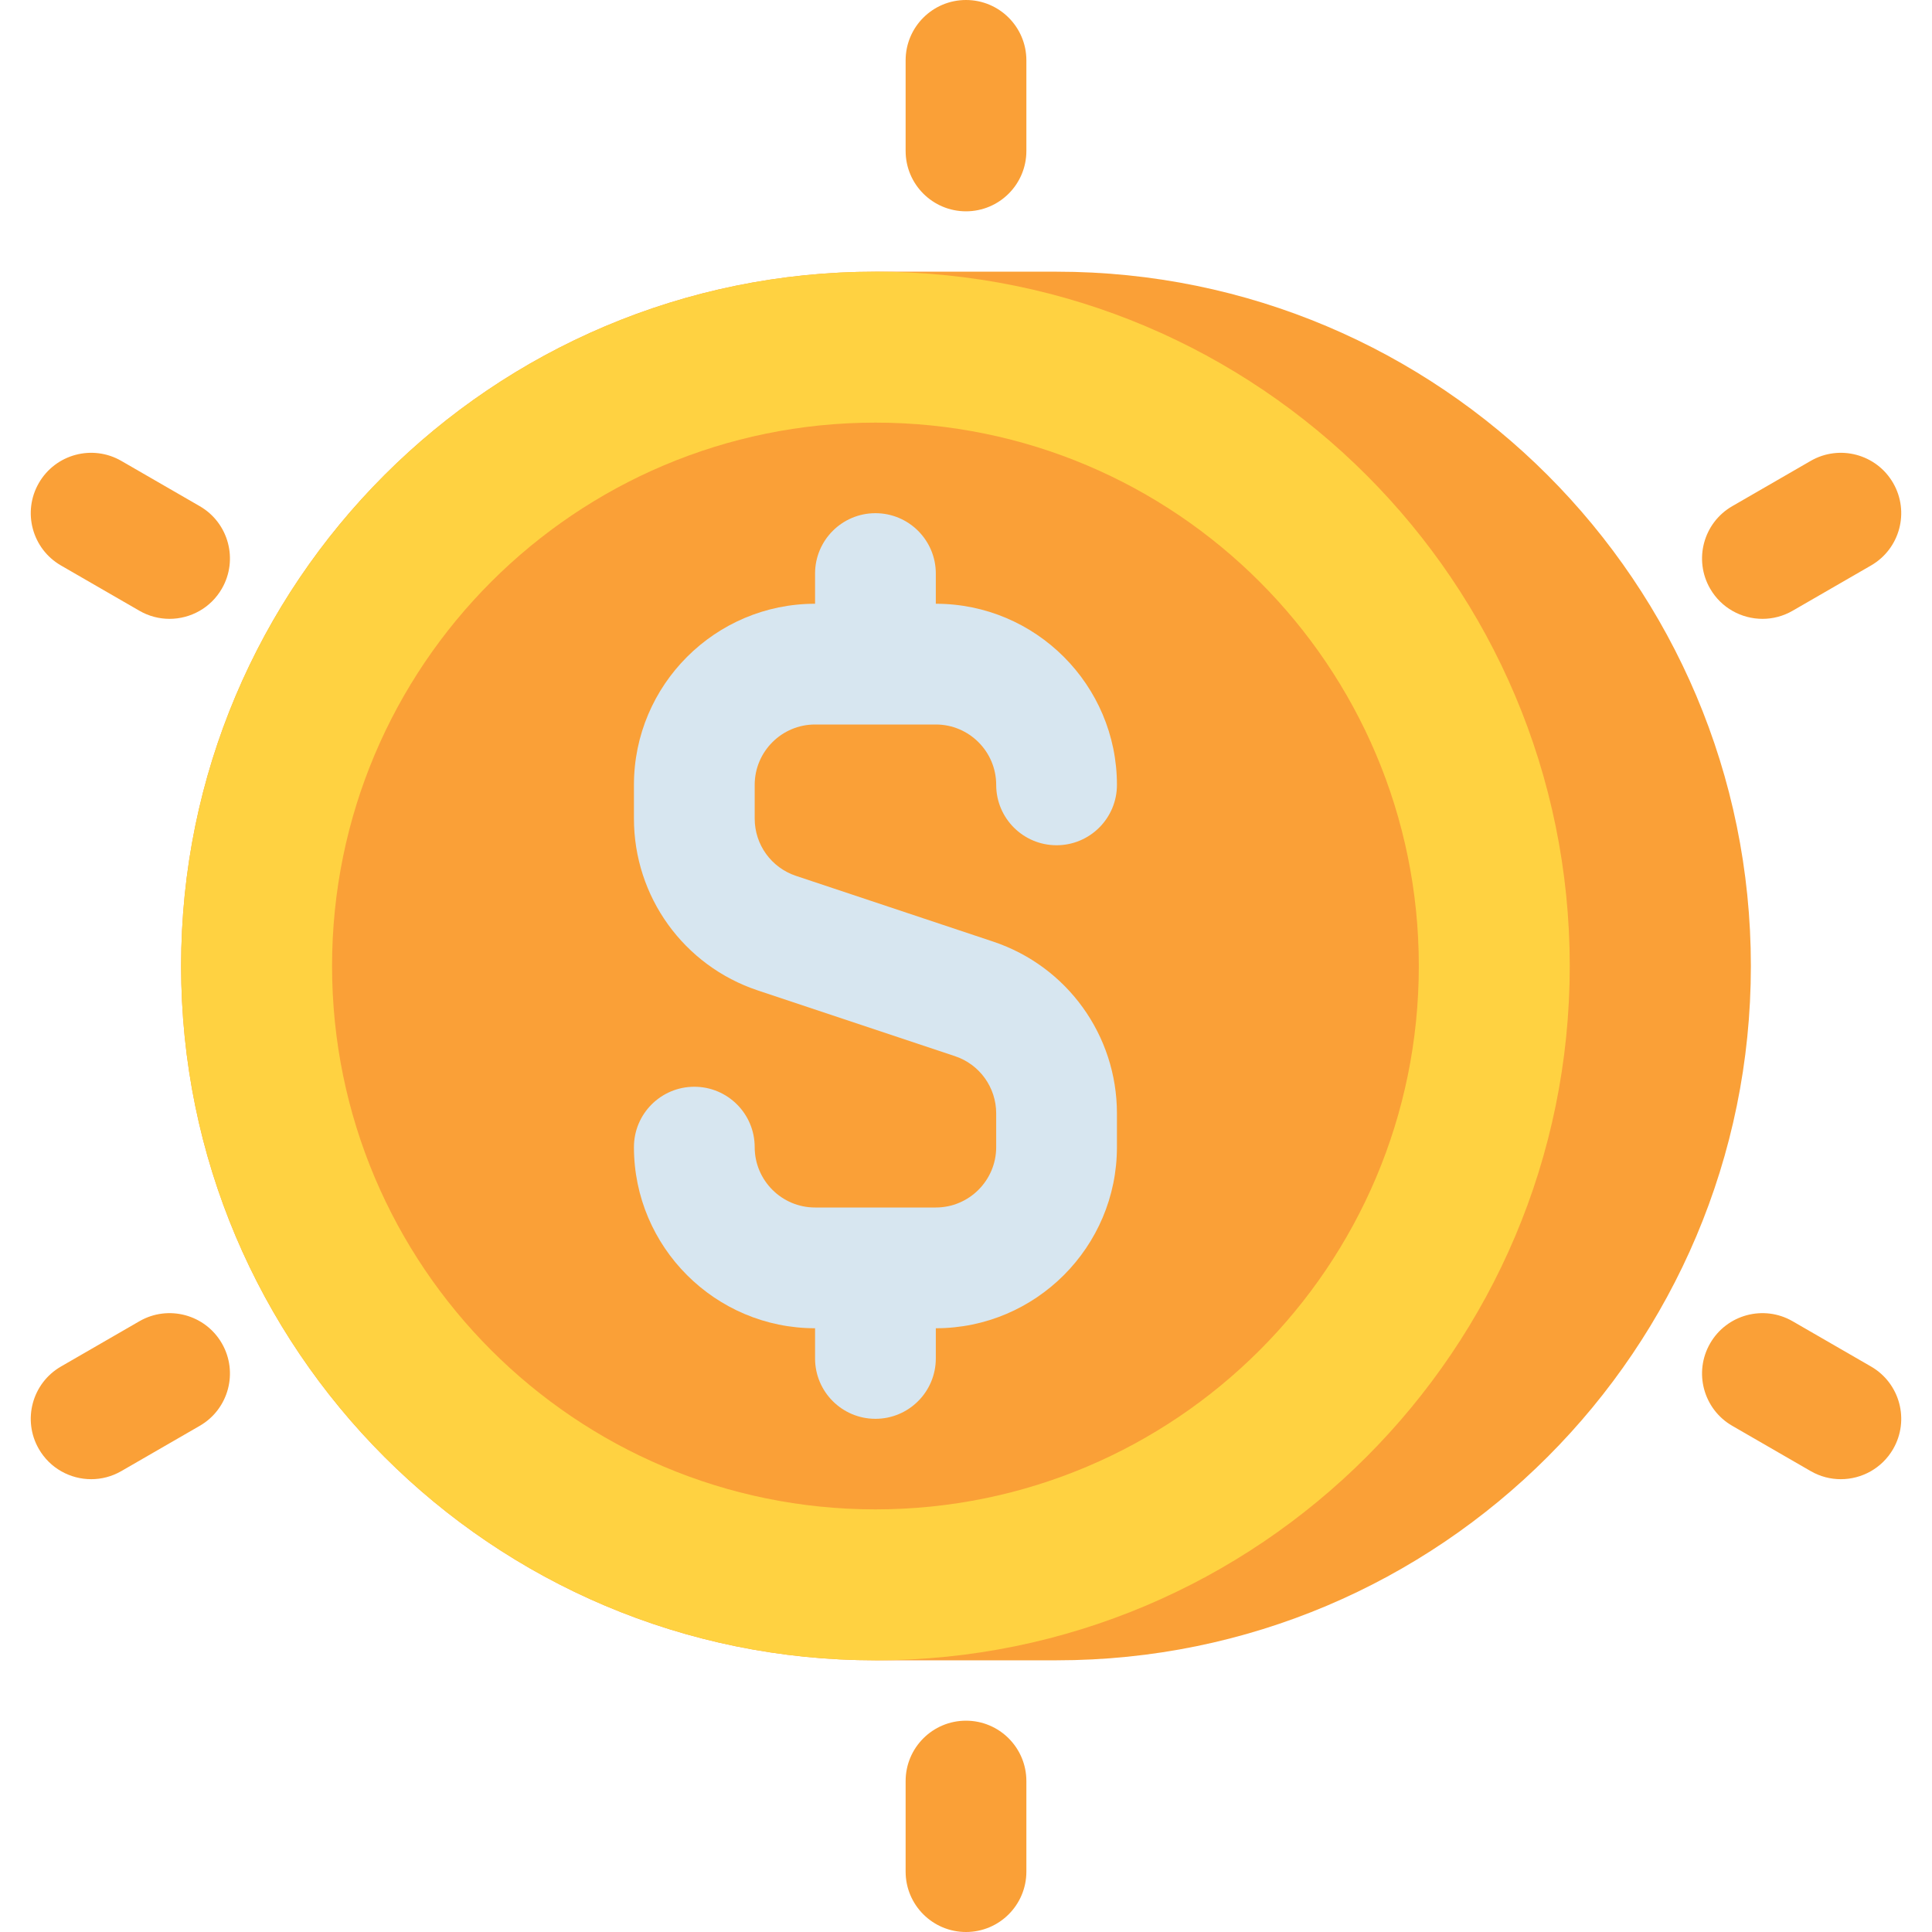
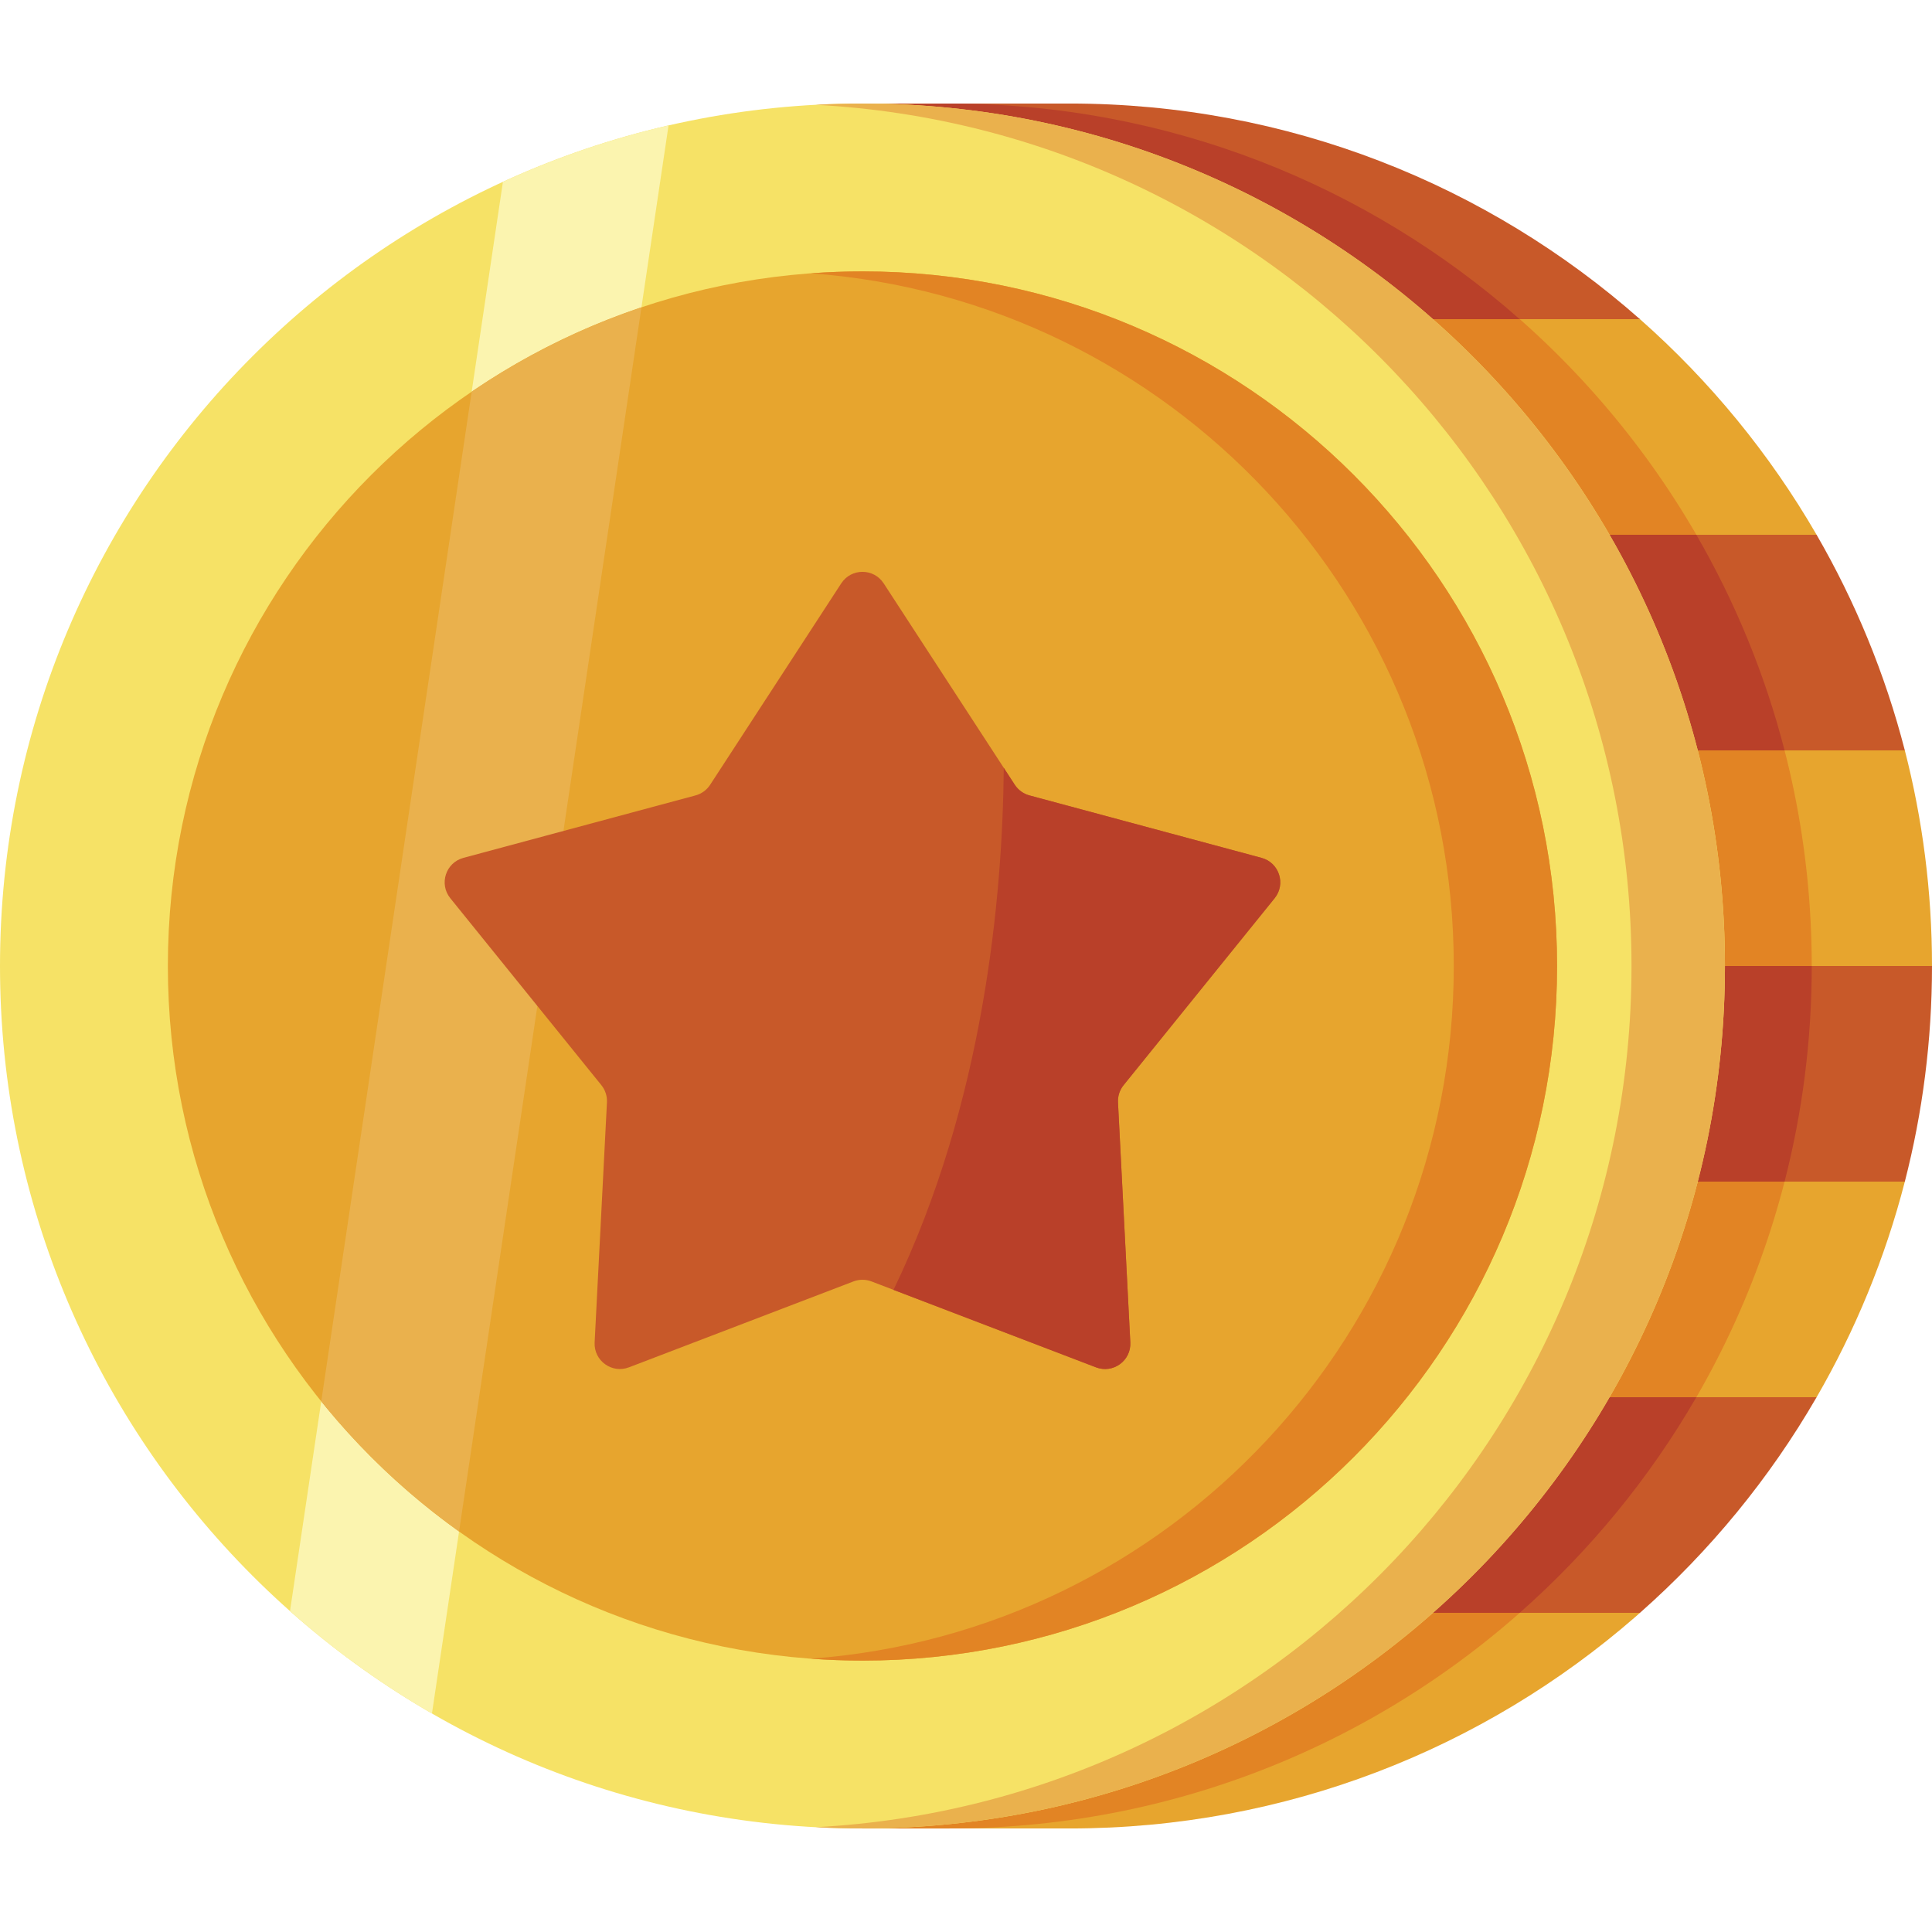
- <svg xmlns="http://www.w3.org/2000/svg" id="Layer_1" enable-background="new 0 0 512 512" height="512" viewBox="0 0 512 512" width="512">
+ <svg xmlns="http://www.w3.org/2000/svg" id="Capa_1" enable-background="new 0 0 512 512" height="512" viewBox="0 0 512 512" width="512">
  <g>
-     <g>
-       <path d="m280 440h-48c-101.62 0-184-82.38-184-184 0-101.62 82.38-184 184-184h48c101.62 0 184 82.38 184 184 0 101.62-82.38 184-184 184z" fill="#faa037" />
+     <path d="m434.618 84.596c-.008-.007-.014-.012-.022-.019l-75.039-25.821-130.994 25.822v57.141l214.585 35.402 38.266-35.402c-12.44-21.496-28.291-40.789-46.796-57.123z" fill="#e7a52e" />
+     <g fill="#e7a52e">
+       <path d="m434.598 427.422-97.943-18.635-108.092 18.635v57.141h54.874c57.387 0 109.83-21.152 149.966-56.082" />
+       <path d="m228.563 370.282 154.537 22.37 98.315-22.371c10.231-17.686 18.166-36.868 23.384-57.141l-114.966-33.144-161.27 33.144z" />
    </g>
-     <g>
-       <circle cx="232" cy="256" fill="#ffd241" r="184" />
+     <path d="m504.799 198.859-70.201-41.929-206.035 41.929v57.141l224.963 40.62 58.474-40.62c0-19.734-2.498-38.876-7.201-57.141z" fill="#e7a52e" />
+     <path d="m480.131 256c0-126.232-102.331-228.563-228.563-228.563-7.765 0-15.438.391-23.004 1.148v455.979h23.004c126.231-.001 228.563-102.332 228.563-228.564z" fill="#e28424" />
+     <g fill="#c85929">
+       <path d="m434.598 84.578c-40.29-35.556-93.201-57.141-151.161-57.141h-54.874v57.141z" />
+       <path d="m228.563 198.859h276.236c-5.218-20.273-13.153-39.454-23.384-57.141h-252.852z" />
+       <path d="m228.563 313.141h276.236c4.701-18.264 7.201-37.41 7.201-57.141h-283.437z" />
+       <path d="m228.563 427.422h206.035c18.518-16.342 34.373-35.629 46.817-57.141h-252.852z" />
    </g>
-     <g>
-       <circle cx="232" cy="256" fill="#faa037" r="144" />
-     </g>
-     <path d="m263.179 249.528-52.238-17.414c-6.544-2.181-10.94-8.281-10.94-15.179v-8.935c0-8.822 7.178-16 16-16h32c8.822 0 16 7.178 16 16 0 8.836 7.163 16 16 16s16-7.164 16-16c0-26.467-21.532-48-48-48v-8c0-8.836-7.163-16-16-16s-16 7.164-16 16v8c-26.468 0-48 21.533-48 48v8.936c0 20.694 13.19 38.994 32.821 45.537l52.238 17.414c6.544 2.181 10.94 8.281 10.94 15.179v8.934c0 8.822-7.178 16-16 16h-32c-8.822 0-16-7.178-16-16 0-8.836-7.163-16-16-16s-16 7.164-16 16c0 26.467 21.532 48 48 48v8c0 8.836 7.163 16 16 16s16-7.164 16-16v-8c26.468 0 48-21.533 48-48v-8.936c0-20.693-13.19-38.993-32.821-45.536z" fill="#d7e6f0" />
-     <g>
-       <path d="m256 512c-8.837 0-16-7.164-16-16v-24c0-8.836 7.163-16 16-16s16 7.164 16 16v24c0 8.836-7.163 16-16 16z" fill="#faa037" />
-     </g>
-     <g>
-       <path d="m256 56c-8.837 0-16-7.164-16-16v-24c0-8.836 7.163-16 16-16s16 7.164 16 16v24c0 8.836-7.163 16-16 16z" fill="#faa037" />
-     </g>
-     <g>
-       <path d="m44.924 164.002c-2.715 0-5.466-.691-7.985-2.146l-20.784-12c-7.653-4.418-10.275-14.204-5.857-21.856 4.418-7.653 14.204-10.274 21.856-5.856l20.784 12c7.652 4.418 10.274 14.204 5.856 21.856-2.963 5.133-8.341 8.002-13.87 8.002z" fill="#faa037" />
-     </g>
-     <g>
-       <path d="m24.169 392.002c-5.529 0-10.907-2.869-13.871-8.002-4.418-7.652-1.796-17.438 5.856-21.856l20.784-12c7.652-4.417 17.438-1.797 21.856 5.856 4.418 7.652 1.796 17.438-5.856 21.856l-20.784 12c-2.519 1.455-5.27 2.146-7.985 2.146z" fill="#faa037" />
-     </g>
-     <g>
-       <path d="m467.076 164.002c-5.529 0-10.907-2.869-13.871-8.002-4.418-7.652-1.796-17.438 5.856-21.856l20.784-12c7.652-4.416 17.438-1.797 21.856 5.856 4.418 7.652 1.796 17.438-5.856 21.856l-20.784 12c-2.519 1.455-5.27 2.146-7.985 2.146z" fill="#faa037" />
-     </g>
-     <g>
-       <path d="m487.831 392.002c-2.715 0-5.466-.691-7.985-2.146l-20.784-12c-7.652-4.418-10.274-14.204-5.856-21.856 4.419-7.653 14.205-10.274 21.856-5.856l20.784 12c7.652 4.418 10.274 14.204 5.856 21.856-2.964 5.133-8.342 8.002-13.871 8.002z" fill="#faa037" />
-     </g>
+     <path d="m449.545 370.282h-220.982v57.141h174.165c18.518-16.342 34.373-35.63 46.817-57.141z" fill="#b94029" />
+     <path d="m480.131 256h-251.567v57.141h244.366c4.7-18.264 7.201-37.41 7.201-57.141z" fill="#b94029" />
+     <path d="m449.545 141.718h-220.982v57.141h244.367c-5.218-20.273-13.153-39.454-23.385-57.141z" fill="#b94029" />
+     <path d="m251.567 27.437c-7.765 0-15.438.391-23.004 1.148v55.993h174.165c-40.29-35.556-93.201-57.141-151.161-57.141z" fill="#b94029" />
+     <circle cx="228.563" cy="256" fill="#f6e266" r="228.563" />
+     <path d="m76.857 426.939c11.555 10.262 24.148 19.379 37.617 27.153l62.697-420.852c-15.273 3.509-29.956 8.557-43.89 14.957z" fill="#fbf4af" />
+     <path d="m228.563 27.437c-4.154 0-8.28.118-12.38.337 120.475 6.431 216.183 106.148 216.183 228.226s-95.709 221.795-216.183 228.227c4.1.219 8.226.337 12.38.337 126.232 0 228.563-102.331 228.563-228.563s-102.331-228.564-228.563-228.564z" fill="#eab14d" />
+     <circle cx="228.563" cy="256" fill="#e7a52e" r="184.077" />
+     <path d="m228.563 71.923c-4.604 0-9.168.174-13.687.507 95.27 7.003 170.39 86.512 170.39 183.57s-75.119 176.567-170.39 183.57c4.52.332 9.083.507 13.687.507 101.663 0 184.077-82.414 184.077-184.077s-82.414-184.077-184.077-184.077z" fill="#e28424" />
+     <path d="m85.136 371.371c10.541 13.088 22.83 24.708 36.523 34.494l48.331-324.422c-16.109 5.403-31.221 12.975-44.994 22.366z" fill="#eab14d" />
+     <path d="m234.183 154.592 34.749 53.385c.901 1.385 2.282 2.388 3.878 2.817l61.51 16.551c4.682 1.26 6.521 6.919 3.473 10.69l-40.034 49.545c-1.038 1.285-1.566 2.908-1.481 4.558l3.266 63.614c.249 4.842-4.565 8.339-9.093 6.607l-59.491-22.764c-1.543-.59-3.25-.59-4.793 0l-59.491 22.764c-4.528 1.733-9.342-1.765-9.093-6.607l3.266-63.614c.085-1.65-.443-3.273-1.481-4.558l-40.034-49.545c-3.047-3.771-1.209-9.43 3.473-10.69l61.51-16.551c1.595-.429 2.976-1.433 3.878-2.817l34.749-53.385c2.644-4.063 8.594-4.063 11.239 0z" fill="#c85929" />
+     <path d="m334.32 227.346-61.51-16.551c-1.595-.43-2.976-1.433-3.878-2.817l-2.926-4.495c-.294 33.919-5.188 88.532-29.217 138.344l53.662 20.534c4.528 1.733 9.342-1.765 9.093-6.607l-3.266-63.614c-.085-1.65.443-3.273 1.481-4.558l40.034-49.545c3.047-3.773 1.208-9.431-3.473-10.691z" fill="#b94029" />
  </g>
</svg>
